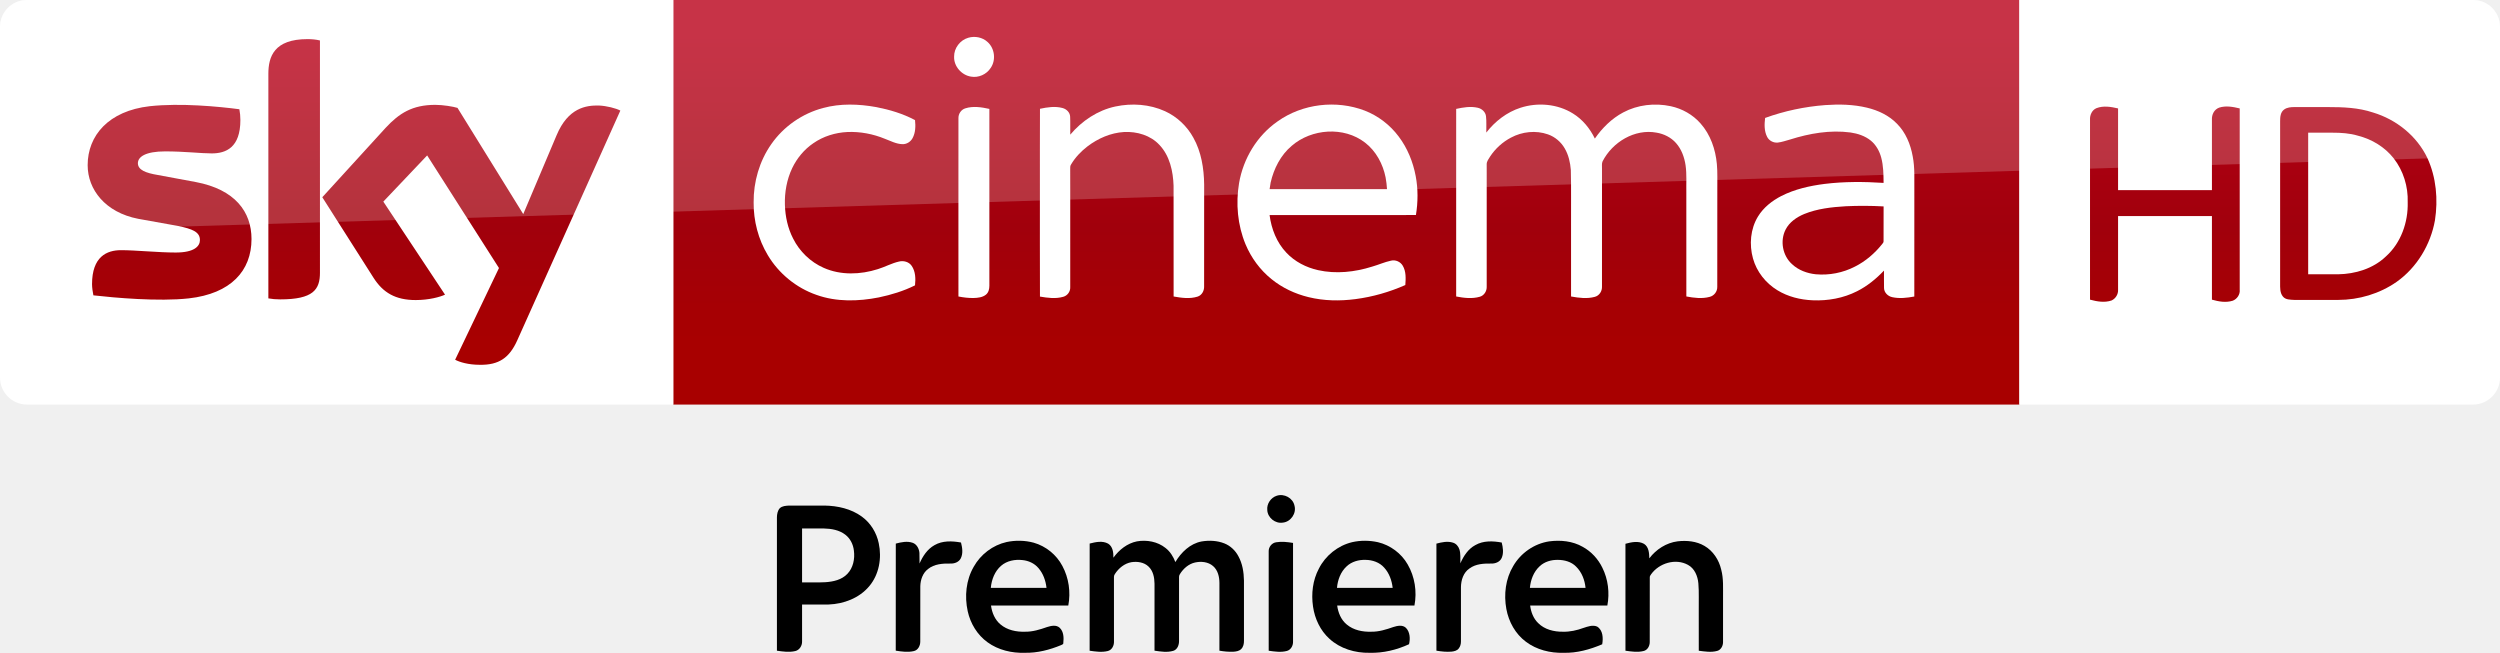
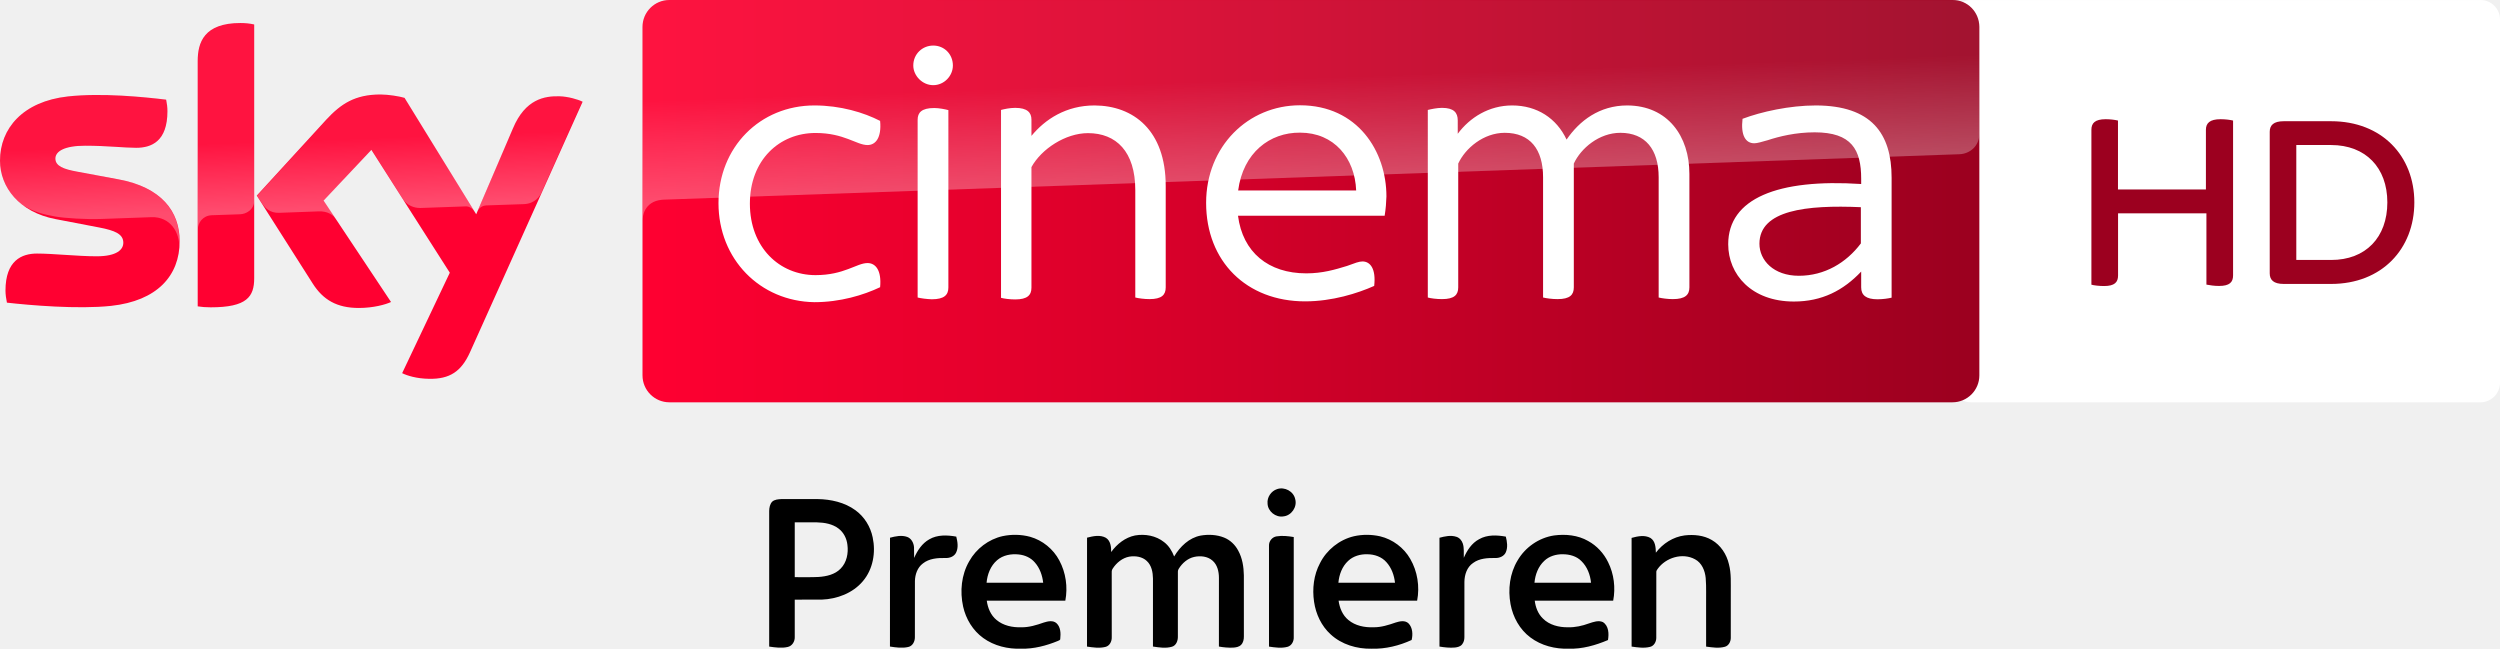
- <svg xmlns="http://www.w3.org/2000/svg" xmlns:xlink="http://www.w3.org/1999/xlink" id="svg68" width="2317.8pt" height="605.25pt" version="1.1" viewBox="0 0 2317.8 605.25">
-   <defs id="defs72">
-     <linearGradient id="linearGradient4591" x1="-8600.5" x2="-8600.5" y1="-4687.6" y2="-4591.4" gradientTransform="matrix(-2.9812 0 0 -2.9812 -24493 -13655)" gradientUnits="userSpaceOnUse" xlink:href="#a-4" />
-     <linearGradient id="a-4" x1="-8600.5" x2="-8600.5" y1="-4687.6" y2="-4591.4" gradientTransform="matrix(-2.9812 0 0 -2.9812 -24493 -13655)" gradientUnits="userSpaceOnUse">
-       <stop id="stop2-5" stop-color="#a80000" offset="0" />
-       <stop id="stop4555" stop-color="#a1000c" offset=".381" />
-       <stop id="stop4-8" stop-color="#b90019" offset="1" />
-     </linearGradient>
-   </defs>
-   <g id="g4527" transform="translate(-.0003191 -7.8614e-6)">
-     <path id="path7-1" d="m624.21 9e-5h1248v375.09h-1248z" fill="url(#linearGradient4591)" stroke-width="2.981" />
-     <path id="path14-6-0" d="m624.21 375.09h-599.2c-13.753 0-25.006-11.253-25.006-25.006v-325.39c0-13.128 10.94-24.693 24.693-24.693h599.52z" fill="#fff" stroke-width="3.126" />
-     <g id="g4693-6" transform="matrix(.75012 0 0 .75012 0 -6e-5)" fill="#fff">
-       <path id="path4-0" d="m1196.8 46.657c8.08-2.39 17.44-0.61 23.7 5.16 8.96 7.84 10.76 22.47 3.9 32.22-5.08 7.92-15.03 12.37-24.3 10.66-11.61-1.81-21.3-12.73-20.86-24.62-0.19-10.58 7.4-20.56 17.56-23.42z" />
-       <path id="path6-2" d="m1017.4 133.46c21.37-5.8 43.96-4.99 65.59-1.1 16.56 3.21 33.02 8.13 47.94 16.07 0.82 7.45 0.64 15.53-3.01 22.28-2.45 4.57-7.4 7.7-12.63 7.47-7.67-0.23-14.56-3.99-21.59-6.62-14.68-6.05-30.63-9.09-46.51-8.39-14.87 0.74-29.66 5.3-41.92 13.84-11.33 7.69-20.34 18.59-26.21 30.93-6.65 14.05-9.41 29.77-8.95 45.25 0.46 14.4 3.53 28.88 10.19 41.73 7.95 15.91 21.5 28.99 37.82 36.15 20.99 9.32 45.36 8.45 66.93 1.55 8.87-2.71 17.08-7.36 26.16-9.37 5.62-1.4 12.21 0.36 15.57 5.29 4.85 6.95 5.01 16.04 4.14 24.15-14.07 7.02-29.27 11.67-44.63 14.88-25.46 5.02-52.52 5.76-77.23-3.13-24.95-8.67-46.58-26.38-60.09-49.06-11.77-19.51-17.68-42.39-17.5-65.12-0.26-25.49 7.13-51.2 21.84-72.12 15.21-21.84 38.36-37.9 64.09-44.68z" />
-       <path id="path8-2" d="m1378.5 131.64c20.37-4.35 42.33-2.9 61.39 5.79 14.88 6.78 27.32 18.57 35.15 32.9 9.75 17.49 12.97 37.77 13.25 57.57 0 42.06 0.05 84.12-0.05 126.18 0.17 5.36-2.82 10.92-8.15 12.55-9.57 3.04-19.87 1.53-29.55-0.18-0.06-45.61 0.03-91.23-0.05-136.84-0.58-17.92-4.72-37.02-17.41-50.43-11.02-11.97-27.92-16.85-43.82-16.02-16.43 0.97-32.11 7.86-45.12 17.73-8.09 6.21-15.3 13.73-20.45 22.57-1.14 1.63-0.91 3.67-0.96 5.55 0.08 8.56 0.01 17.11 0.05 25.67 0.02 40.13 0.01 80.26-0.01 120.39 0.21 5.36-3.46 10.34-8.62 11.75-9.37 2.72-19.36 1.35-28.8-0.26-0.16-43.48-0.07-86.96-0.08-130.44 0.08-33.89-0.12-67.78 0.1-101.66 9.07-1.94 18.68-3.43 27.8-0.98 4.91 1.26 9.25 5.39 9.48 10.67 0.35 7.42-0.01 14.85 0.15 22.28 14.33-17.02 33.79-30.09 55.7-34.79z" />
-       <path id="path10-8" d="m1579.1 150c30.74-21.87 72.51-26.73 107.67-13.3 16.58 6.46 31.22 17.69 41.88 31.93 10.87 14.34 17.8 31.44 21.11 49.08 3.01 15.84 2.86 32.18 0.27 48.06-60.29 0.07-120.59 0-180.88 0.04 2.21 17.04 8.77 33.95 20.77 46.51 10.38 11.11 24.48 18.3 39.23 21.59 22.1 4.92 45.28 2.4 66.72-4.37 7.84-2.21 15.32-5.66 23.31-7.37 5.57-1.42 11.72 1.3 14.58 6.26 4.25 7.17 3.74 15.87 3.17 23.87-19.57 8.63-40.34 14.62-61.56 17.38-19.3 2.53-39.12 2.24-58.08-2.43-16.65-4.06-32.58-11.5-45.88-22.37-14.06-11.32-25.03-26.31-31.98-42.94-9.86-23.76-12.22-50.39-7.98-75.68 5.19-30.3 22.29-58.65 47.65-76.26m17.36 30.27c-13.64 11.51-22.05 28.12-25.99 45.33-0.44 2.72-0.87 5.44-1.29 8.17 48.37 0 96.74-0.01 145.11 0-0.3-4.91-0.85-9.79-1.77-14.63-3.32-16.57-11.88-32.49-25.42-42.9-26.12-20.22-66.03-17.3-90.64 4.03z" />
-       <path id="path12-44" d="m1879.3 133.17c21.25-6.87 45.68-4.8 64.78 7.1 11.91 7.31 21.04 18.49 27.09 31 9.14-13.12 20.8-24.75 35.02-32.29 17.83-9.56 39.11-11.94 58.81-7.71 14.06 3.02 27.23 10.4 36.75 21.24 12.31 13.79 18.58 32.08 20.24 50.29 0.97 10.37 0.4 20.8 0.55 31.21-0.04 40.16 0.05 80.34-0.06 120.5 0.17 5.76-3.84 11.05-9.43 12.42-9.4 2.54-19.36 1.27-28.79-0.52 0.01-42.8-0.01-85.61-0.02-128.42-0.23-11.22 0.66-22.52-0.93-33.67-1.46-9.94-5.03-19.84-11.76-27.44-6.16-7.04-14.97-11.41-24.12-12.93-27.02-5.03-54.58 11.73-66.73 35.54-1.21 2.79-0.57 5.94-0.69 8.89 0.02 48.58 0.05 97.16-0.02 145.74 0.28 5.65-3.22 11.29-8.82 12.76-9.59 2.65-19.77 1.3-29.4-0.44-0.01-29.46-0.01-58.92-0.01-88.38-0.17-22.64 0.32-45.29-0.26-67.92-0.73-9.29-2.85-18.66-7.59-26.77-4.58-7.96-12.01-14.27-20.7-17.29-14.94-5.25-31.92-3.43-45.78 4.04-10.33 5.46-19.26 13.56-25.69 23.31-1.78 2.98-4.3 5.92-4.24 9.58-0.1 3.75 0.03 7.5 0.02 11.25 0.04 46.59 0.01 93.19-0.01 139.78 0.3 5.58-3.05 11.21-8.58 12.75-9.48 2.73-19.63 1.5-29.16-0.36 0-50.27-0.03-100.54 0-150.8 0.02-27.01-0.01-54.02 0.01-81.03 8.65-1.91 17.74-3.44 26.53-1.45 5.05 1.07 9.59 5.03 10.31 10.32 0.86 6.75 0.19 13.59 0.4 20.37 10.8-13.94 25.39-25.23 42.28-30.67z" />
-       <path id="path14-9" d="m2255.9 129.89c17.19-1.23 34.69-0.86 51.52 3.17 13.74 3.27 27.14 9.51 37.07 19.76 10.85 10.79 16.89 25.54 19.55 40.42 2.85 14.42 1.83 29.17 2.01 43.77-0.02 43.16 0.03 86.32-0.03 129.48-8.95 1.65-18.28 2.8-27.26 0.8-5.34-1.09-10.03-5.64-10.18-11.26-0.16-7.2 0.01-14.4-0.05-21.59-9.66 10.19-20.7 19.21-33.29 25.52-16.85 8.58-36.04 12-54.84 11.19-15.27-0.63-30.64-4.41-43.72-12.49-14.38-8.77-25.53-22.9-30.05-39.19-4.79-17.16-3.22-36.51 6.17-51.87 6.78-11.09 17.31-19.42 28.76-25.31 16.65-8.48 35.14-12.62 53.58-14.98 24.17-2.98 48.62-2.81 72.9-1.26-0.09-10.48-0.18-21.12-2.94-31.31-2.15-7.96-6.31-15.56-12.73-20.85-7.15-5.88-16.23-8.83-25.27-10.16-25.14-3.34-50.68 1.14-74.67 8.72-5.04 1.38-10 3.18-15.2 3.77-5.25 0.51-10.64-2.24-13.06-6.95-3.77-7.19-3.52-15.68-2.55-23.51 23.88-8.65 48.96-13.95 74.28-15.87m25.3 125.03c-17.4 1.05-35.09 2.99-51.35 9.62-9.34 3.91-18.36 10.1-23 19.37-7.01 13.91-3.62 32.09 7.98 42.52 7.95 7.51 18.67 11.45 29.43 12.56 16.59 1.49 33.6-1.83 48.41-9.5 13.04-6.54 24.33-16.26 33.43-27.61 0.8-1.14 2.07-2.21 1.91-3.77 0.07-14.33-0.06-28.67 0.05-42.99-15.61-0.88-31.25-0.94-46.86-0.2z" />
-       <path id="path16-5" d="m1193.1 133.91c9.65-3.09 20.03-1.43 29.72 0.69 0 34.69-0.02 69.38 0 104.07 0.04 38.13-0.02 76.25 0.01 114.38 0.03 4.08-0.97 8.55-4.34 11.2-4.23 3.37-9.94 3.91-15.15 4.07-6.31 0.12-12.58-0.67-18.75-1.87-0.05-42.1-0.02-84.19-0.02-126.29 0.03-31.39-0.05-62.78 0.03-94.17-0.12-5.36 3.32-10.5 8.5-12.08z" />
+ <svg xmlns="http://www.w3.org/2000/svg" viewBox="0 0 1011.8 262.5">
+   <path d="M1003.9 0c4.377 0 7.905 3.563 7.905 7.905v147.01a7.94 7.94 0 0 1-7.905 7.905H797.65c-4.377 0-7.905-3.562-7.905-7.905V7.935c0-4.377 3.563-7.905 7.905-7.905h206.25" fill="#fff" />
+   <path d="M903.77 48.789v62.666c0 2.748-1.391 4.275-5.666 4.275-1.934 0-3.732-.271-5.123-.543V86.348h-35.76v25.141c0 2.748-1.391 4.275-5.666 4.275-2.07 0-4.139-.271-5.123-.543v-62.7c0-2.646 1.391-4.275 5.802-4.275 1.934 0 3.834.271 4.953.543v27.889h35.591V52.521c0-2.646 1.527-4.275 5.938-4.275 2.036 0 3.936.271 5.055.543m73.359 33.114c0 18.796-13.13 33.012-33.691 33.012h-19.17c-4.139 0-5.666-1.662-5.666-4.275V53.335c0-2.612 1.527-4.275 5.666-4.275h19.17c20.561 0 33.691 14.08 33.691 32.843m-10.925 0c0-14.08-8.821-23.207-22.766-23.207h-14.08v46.516h14.08c13.945.034 22.766-9.093 22.766-23.309" fill="#9c001f" />
+   <g transform="translate(26.208 .743)">
+     <g transform="matrix(.65155 0 0 .65155 -36.04599 -108.1837)">
+       <path d="M126.7 314.7c0 21.5-14 37.1-42.6 40.2-20.6 2.2-50.5-.4-64.7-2-.5-2.3-.9-5.2-.9-7.5 0-18.7 10.1-23 19.6-23 9.9 0 25.5 1.7 37 1.7 12.8 0 16.6-4.3 16.6-8.4 0-5.4-5.1-7.6-15-9.5L49.6 301c-22.5-4.3-34.5-19.8-34.5-36.3 0-20 14.2-36.8 42.2-39.9 21.1-2.3 46.9.3 61 2 .5 2.4.8 4.7.8 7.2 0 18.7-9.9 22.7-19.4 22.7-7.3 0-18.6-1.3-31.6-1.3-13.2 0-18.6 3.6-18.6 8 0 4.7 5.2 6.6 13.4 8.1l25.8 4.8c26.6 4.9 38 19.9 38 38.4m46.3 23c0 11.5-4.5 18.1-27 18.1-3 0-5.6-.2-8.1-.6V202.9c0-11.6 3.9-23.7 26.6-23.7 2.9 0 5.8.3 8.5.9zm91.9 59c3 1.5 9 3.4 16.6 3.5 13.1.3 20.2-4.7 25.5-16.4l70-155.7c-2.9-1.5-9.3-3.3-14.5-3.4-9-.2-21.1 1.6-28.8 20L310.9 298l-44.5-72.3c-2.9-.9-9.9-2.1-15-2.1-15.8 0-24.5 5.8-33.6 15.6l-43.2 47.2 34.8 54.7c6.4 10 14.9 15.1 28.6 15.1 9 0 16.5-2.1 20-3.7l-41.9-63 29.7-31.5 48.7 76.3z" fill="#ff0031" />
+       <linearGradient id="A" x1="414.37" x2="1244.631" y1="289.839" y2="289.839" gradientUnits="userSpaceOnUse">
+         <stop stop-color="#ff0031" offset="0" />
+         <stop stop-color="#9b001f" offset="1" />
+       </linearGradient>
+       <path d="M1228 164.9H430.9c-9.2 0-16.7 7.5-16.7 16.7v216.5c0 9.2 7.5 16.7 16.7 16.7h797c9.2 0 16.7-7.5 16.7-16.7V181.5c-.1-9.2-7.4-16.6-16.6-16.6" fill="url(#A)" />
+       <linearGradient id="B" x1="197.483" x2="194.588" y1="295.135" y2="212.243" gradientUnits="userSpaceOnUse">
+         <stop stop-color="#fff" offset="0" />
+         <stop stop-color="#fff" stop-opacity=".25" offset=".515" />
+       </linearGradient>
+       <path d="M138 202.9v104.5c0-4.2 3.2-8.6 8.6-8.8l17.6-.6c3.5-.1 8.8-2.5 8.9-8.9v-109c-2.7-.6-5.6-.9-8.5-.9-22.7.1-26.6 12.1-26.6 23.7m80 36.4l-43.2 47.2 3.5 5.4c1.5 2 4.4 5.4 10.2 5.2l24.6-.9c5.4-.2 8.8 2.1 10.9 4.9l-7.7-11.6L246 258l19.9 31.3c3.6 4.7 9 4.8 10.2 4.8 1 0 27.2-.9 28.3-1 1.8-.1 3.9.9 5.5 3.2l-43.3-70.4c-2.9-.9-9.9-2.1-15-2.1-15.8-.1-24.5 5.6-33.6 15.5M57.3 224.8c-28 3.1-42.2 19.8-42.2 39.9 0 10.3 4.7 20.2 13.7 27.3 6.8 4.5 13.8 6.2 20.7 7.4 5.7 1 19 1.9 28.9 1.5l30.8-1.1c11.6-.4 17.8 9.5 17.2 19.4v-.5c.1-1.3.2-2.6.2-3.9 0-18.5-11.4-33.6-37.9-38.5l-25.8-4.8c-8.3-1.4-13.4-3.4-13.4-8.1 0-4.4 5.5-8.1 18.6-8.1 13 0 24.3 1.3 31.6 1.3 9.5 0 19.4-4 19.4-22.7 0-2.5-.3-4.8-.8-7.2-10.1-1.2-26.3-2.9-42.4-2.9-6.3.1-12.6.4-18.6 1m276.2 19.9l-22.1 52.1c0-.1 1.4-4.1 5.7-4.3l23.4-.8c7.1-.3 9.9-5.1 10.7-6.7l25.6-57.1c-2.9-1.5-9.3-3.3-14.5-3.4h-1.1c-8.9.1-20.3 2.5-27.7 20.2" fill="url(#B)" opacity=".3" enable-background="new" />
+       <linearGradient id="C" x1="830.555" x2="826.25" y1="276.73" y2="153.473" gradientUnits="userSpaceOnUse">
+         <stop stop-color="#fff" offset="0" />
+         <stop stop-color="#fff" stop-opacity=".25" offset=".515" />
+       </linearGradient>
+       <path d="M430.9 164.9c-9.2 0-16.7 7.5-16.7 16.7v120.2c0-1.8.7-11.7 12-12.8 0 0 .6-.1 1.6-.1l804.4-28.2c6.3-.2 12.4-4.9 12.4-12.7v-66.3c0-9.2-7.5-16.7-16.7-16.7z" fill="url(#C)" opacity=".3" enable-background="new" />
+       <g fill="#fff">
+         <path d="M1190.1 275.3v74.5c-2 .5-5.4 1-8.8 1-7 0-10.1-2.5-10.1-7.4v-9.8c-11.1 11.7-24.3 18.6-41.8 18.6-26.3 0-40.8-16.8-40.8-35.6 0-28.4 30.7-40.8 82.6-37.4V276c0-18.1-5.9-28.9-28.9-28.9-11.9 0-22.2 2.6-29.2 4.9-3.6 1-6.4 1.9-8.3 1.9-5.4 0-8.5-4.9-7.3-15.2 11.7-4.4 29.2-8.3 45.6-8.3 34.3.1 47 17.2 47 44.9m-19.1 40.8v-22.5c-33.8-1.5-63 1.8-63 22.7 0 10.3 8.8 19.9 24.5 19.9 16 0 29.5-8.1 38.5-20.1m-709.6-25c0-34.8 25.8-60.7 59.6-60.7 16.2 0 30.7 4.4 40.8 9.6 1 10.6-2.9 15-7.8 15-6.9 0-14.5-7.5-32.3-7.5-22.5 0-40.8 16.8-40.8 43.9s18.3 44.4 40.8 44.4c17.8 0 25.5-7.5 32.3-7.5 4.9 0 8.8 4.4 7.8 15-10.3 4.9-24.8 9.3-40.8 9.3-33.8-.5-59.6-26.7-59.6-61.5m413.8 7.8h-91.1c2.9 22.7 18.9 35.8 42.4 35.8 10.1 0 17.8-2.3 25.3-4.6 4.9-1.8 7.5-2.8 9.6-2.8 4.9 0 8.5 4.6 7.3 15.2-10.3 4.6-26.1 9.6-42.9 9.6-36.4 0-61.5-24.8-61.5-61.2 0-35.1 26.1-60.6 58.3-60.6 35.9 0 53.7 28.7 53.7 56.6-.1 3.7-.4 7.6-1.1 12m-91-15.7h73.3c-.8-20.1-13.7-35.9-34.8-35.9-18.8-.2-35.4 12.4-38.5 35.9m-201.8-77.6c0-7.2 5.7-12.4 12.4-12.4 6.9 0 12.2 5.4 12.2 12.4 0 6.4-5.4 12.2-12.2 12.2s-12.4-5.9-12.4-12.2m2.7 144.1V239.3c0-4.4 2.4-7.3 10.3-7.3 3.1 0 6.9.8 8.8 1.3v110.2c0 4.6-2.6 7.3-10.3 7.3-3.2-.1-6.9-.6-8.8-1.1" />
+         <path d="M1064.5 272.9v70.5c0 4.6-2.6 7.3-10.3 7.3-3.1 0-6.9-.5-8.8-1V275c0-17.3-8.3-27.6-23.8-27.6-13.2 0-24.5 9.6-28.9 19.1v76.9c0 4.6-2.4 7.3-10.1 7.3-3.4 0-7-.5-9-1V275c0-17.3-8-27.6-23.8-27.6-13.2 0-24.5 9.6-28.9 19.1v76.9c0 4.6-2.4 7.3-10.1 7.3-3.4 0-7.2-.5-8.8-1V233.2c2-.5 5.7-1.3 8.8-1.3 7.3 0 9.8 2.9 9.8 7.8v8.3c7.5-10.1 19.4-17.6 33.8-17.6 15.5 0 27.6 8 33.8 21.2 8-11.7 20.4-21.2 37.7-21.2 25.2.1 38.6 19.2 38.6 42.5m-325.3 7.5v63c0 4.6-2.4 7.3-10.1 7.3-3.1 0-6.9-.5-8.8-1V283c0-24-11.9-35.4-29.4-35.4-13.9 0-28.9 9.8-35.1 21.1v74.9c0 4.6-2.5 7.3-10.1 7.3-3.4 0-7-.5-8.8-1V233.2c1.8-.5 5.4-1.3 8.8-1.3 7.5 0 10.1 2.9 10.1 7.3v10.1c8.5-10.3 21.5-18.9 39.2-18.9 24.1.1 44.2 15.4 44.2 50" />
+       </g>
    </g>
-     <path id="path18-0-9" d="m421.97 333.52c4.064 2.188 12.19 4.689 22.818 4.689 17.817 0.313 27.507-6.564 34.696-22.505l95.648-213.18c-4.064-2.188-12.816-4.376-19.692-4.689-12.19-0.313-28.757 2.188-39.384 27.507l-30.945 73.142-60.952-98.461c-4.064-1.25-13.441-2.813-20.63-2.813-21.255 0-33.445 7.814-45.948 21.255l-58.764 64.39 47.511 74.705c8.752 13.753 20.317 20.63 39.072 20.63 12.19 0 22.505-2.813 27.194-5.001l-57.201-86.27 40.635-42.823 66.578 104.4zm-125.34-80.644c0 15.629-6.252 24.693-36.884 24.693-4.064 0-7.502-0.313-10.94-0.938v-208.17c0-15.941 5.314-32.195 36.258-32.195 3.751 0 7.814 0.313 11.565 1.25zm-63.452-31.257c0 29.382-19.067 50.637-58.139 55.013-28.132 3.126-69.079-0.625-88.458-2.813-0.625-3.126-1.25-7.189-1.25-10.315 0-25.631 13.753-31.57 26.881-31.57 13.441 0 34.696 2.188 50.637 2.188 17.504 0 22.505-5.939 22.505-11.565 0-7.502-6.877-10.315-20.63-13.128l-36.571-6.564c-30.632-5.939-46.886-27.194-46.886-49.699 0-27.506 19.38-50.324 57.513-54.7 28.757-3.126 64.078 0.313 83.145 2.813 0.625 3.438 0.938 6.564 0.938 10.002 0 25.631-13.441 30.945-26.569 30.945-10.002 0-25.318-1.875-43.135-1.875-18.129 0-25.318 5.001-25.318 10.94 0 6.252 7.189 9.065 18.442 10.94l35.321 6.564c36.259 6.877 51.575 27.507 51.575 52.825" fill="url(#linearGradient4591)" stroke-width="2.981" />
-     <path id="path4698-0" d="m1872.2 375.09h420.6c13.753 0 25.006-11.253 25.006-25.006v-325.33c0-13.253-11.003-24.756-24.756-24.756h-420.85z" fill="#fff" fill-rule="evenodd" />
-     <g id="g4585" fill="url(#linearGradient4591)" stroke-width="2.981">
-       <path id="path4700-3" d="m1943.7 100.27c6.502-2.501 13.503-1.25 20.005 0.25v75.768h87.02v-65.265c-0.25-4.751 2.001-9.502 6.752-11.253 6.252-2 12.753-0.75 19.005 0.75v168.04c0.5 4.501-2.501 8.752-6.502 10.252-6.502 2-13.003 0.75-19.255-1v-77.518h-87.02v68.266c0.25 4.251-2.251 8.252-6.002 10.002-6.502 2.251-13.503 1-20.005-0.75v-166.79c-0.25-4.251 1.75-9.002 6.002-10.753z" />
-       <path id="path4702-3" d="m2117.7 101.52c2.751-2.001 6.252-2.251 9.502-2.251h31.007c14.253 0 28.257 0.5 41.76 5.001 21.755 6.502 40.76 21.755 50.512 42.26 8.252 18.004 10.002 38.509 7.002 57.764-4.001 22.505-16.754 43.76-35.508 57.013-15.754 11.003-35.008 16.754-54.263 16.754h-40.509c-3.751-0.25-8.252 0-10.753-3.251-2.751-3.501-2.501-8.002-2.501-12.253v-150.04c0-4.001 0.25-8.502 3.751-11.003m22.255 21.505v131.28h27.757c16.004-0.25 32.508-5.251 44.26-16.504 14.003-12.503 20.755-31.757 20.255-50.262 0.5-14.503-4.001-29.257-13.003-40.76-8.252-10.502-20.255-17.754-33.258-21.005-7.502-2.251-15.504-2.751-23.506-2.751z" />
-     </g>
-     <path id="path4541-6" d="m25.006 0c-13.753 0-25.006 11.253-25.006 25.006v226.3c0-20.005 16.003-36.509 36.008-37.259l2281.8-69.266v-119.78c0-13.753-11.253-25.006-25.006-25.006z" fill="#fff" opacity=".2" />
-   </g>
-   <g transform="translate(703.1934,-288.4004)" id="g973" style="fill:#000000;fill-opacity:1">
-     <path d="m 825.94,806.024 c 6.285,-8.319 15.768,-14.401 26.189,-15.745 8.447,-0.976 17.442,-0.165 24.898,4.227 8.049,4.648 13.463,13.02 15.543,21.97 2.275,8.492 1.629,17.337 1.712,26.024 -0.01,13.801 0.015,27.593 -0.01,41.394 -0.045,3.379 -1.997,7.111 -5.474,7.989 -5.556,1.524 -11.413,0.563 -17.022,-0.173 -0.06,-12.389 -0.01,-24.778 -0.023,-37.167 -0.15,-8.455 0.353,-16.932 -0.36,-25.356 -0.616,-6.683 -3.484,-13.831 -9.701,-17.112 -11.435,-6.285 -26.723,-1.592 -34.118,8.755 -0.556,0.864 -1.306,1.742 -1.224,2.831 -0.06,20.063 0.015,40.133 -0.038,60.195 -0.045,3.476 -2.08,7.261 -5.676,8.102 -5.519,1.389 -11.293,0.51 -16.834,-0.263 -0.01,-33.052 0.01,-66.097 -0.01,-99.149 5.526,-1.524 11.916,-2.891 17.217,0.06 4.475,2.808 4.805,8.665 4.926,13.418 z" id="path16-3-9-3-5" style="fill:#000000;fill-opacity:1;stroke-width:0.751" />
-     <path id="path16-1-3" d="m 699.779,813.136 c 6.964,-12.04 19.471,-20.727 33.248,-22.817 10.544,-1.406 21.802,-0.323 31.157,5.069 7.904,4.309 14.251,11.228 18.177,19.298 5.385,10.762 6.896,23.336 4.648,35.121 -23.855,-0.008 -47.71,-0.008 -71.558,0 0.729,5.986 2.986,12.003 7.408,16.244 5.919,5.986 14.665,8.13 22.862,8.024 6.558,0.188 13.033,-1.271 19.17,-3.52 4.016,-1.286 8.566,-3.061 12.687,-1.226 5.43,3.392 5.655,10.739 4.67,16.402 -11.311,4.813 -23.449,8.242 -35.85,7.889 -12.304,0.369 -24.983,-2.775 -34.91,-10.265 -9.724,-7.227 -15.943,-18.508 -18.109,-30.323 -2.482,-13.484 -0.752,-28.036 6.4,-39.896 m 24.404,0.323 c -5.558,5.121 -8.31,12.589 -8.979,19.982 17.192,0 34.391,0.008 51.591,-0.008 -0.707,-7.302 -3.49,-14.62 -8.837,-19.786 -4.339,-4.437 -10.747,-6.159 -16.801,-6.174 -6.122,-0.128 -12.484,1.692 -16.974,5.986 z" style="fill:#000000;fill-opacity:1;stroke-width:0.752" />
-     <path id="path22-7-6" d="m 628.541,792.409 c 4.964,-1.324 10.326,-2.519 15.364,-0.895 2.865,0.857 4.979,3.339 5.896,6.129 1.406,4.196 0.752,8.701 0.933,13.041 2.963,-6.738 7.212,-13.371 13.905,-16.921 7.378,-4.264 16.327,-3.873 24.434,-2.376 1.158,4.58 1.948,9.671 0.038,14.154 -1.549,3.723 -5.791,5.467 -9.604,5.34 -6.956,-0.098 -14.492,0.233 -20.305,4.542 -5.625,3.768 -7.836,10.792 -7.912,17.282 -0.03,16.793 -0.008,33.587 -0.008,50.372 0.03,2.339 -0.587,4.723 -2.076,6.558 -1.519,2.015 -4.159,2.632 -6.535,2.895 -4.723,0.421 -9.476,-0.098 -14.131,-0.865 -0.03,-33.083 -0.03,-66.165 0,-99.256 z" style="fill:#000000;fill-opacity:1;stroke-width:0.752" />
-     <path id="path14-7-8-7" d="m 550.433,791.056 c 7.836,-1.782 16.101,-1.715 23.938,0.038 11.469,2.745 21.674,10.348 27.525,20.606 6.603,11.379 8.754,25.201 6.272,38.099 -23.878,0.008 -47.763,-0.008 -71.64,0.008 0.895,6.641 3.617,13.326 8.934,17.628 6.28,5.257 14.77,6.926 22.772,6.633 7.039,0.113 13.8,-2.053 20.366,-4.347 3.738,-1.181 8.551,-2.234 11.702,0.797 3.835,3.896 4.061,10.213 2.85,15.146 -11.371,5.257 -23.923,8.295 -36.497,7.957 -13.424,0.286 -27.329,-3.798 -37.324,-13.018 -8.476,-7.663 -13.575,-18.583 -15.191,-29.804 -1.752,-11.882 -0.308,-24.457 5.385,-35.143 6.092,-12.161 17.658,-21.448 30.909,-24.6 m -5.189,22.464 c -5.528,5.106 -8.242,12.552 -8.904,19.914 17.207,0.015 34.421,0.008 51.636,0.008 -0.767,-6.829 -3.166,-13.635 -7.851,-18.764 -4.264,-4.903 -10.89,-7.16 -17.26,-7.205 -6.34,-0.226 -12.95,1.609 -17.621,6.046 z" style="fill:#000000;fill-opacity:1;stroke-width:0.752" />
-     <path id="path20-1-5" style="fill:#000000;fill-opacity:1;stroke-width:0.752" d="m 479.966,791.146 c 5.182,-0.865 10.491,-0.233 15.643,0.609 -0.015,30.458 -0.008,60.909 0,91.367 0.18,3.715 -1.94,7.784 -5.716,8.791 -5.513,1.466 -11.311,0.602 -16.853,-0.211 0,-30.699 0,-61.397 -0.008,-92.096 -0.15,-4.031 2.895,-7.889 6.934,-8.461 z m 0.451,-43.108 c 6.851,-2.346 15.101,2.015 16.545,9.213 1.963,7.099 -3.505,14.996 -10.814,15.68 -6.987,1.173 -14.184,-4.588 -14.424,-11.702 -0.602,-5.723 3.271,-11.424 8.694,-13.191 z" />
-     <path id="path12-4-3" d="m 350.877,790.311 c 9.122,-1.602 19.102,0.218 26.442,6.069 4.332,3.301 7.265,8.077 9.19,13.108 5.377,-9.002 13.642,-17.087 24.284,-19.087 7.039,-1.181 14.515,-0.842 21.208,1.812 5.573,2.226 10.145,6.588 12.928,11.867 3.805,6.874 5.046,14.838 5.174,22.599 0.008,18.568 -0.015,37.129 0.015,55.689 0.03,2.775 -0.534,5.806 -2.617,7.799 -1.873,1.88 -4.648,2.279 -7.175,2.459 -4.347,0.196 -8.709,-0.211 -12.98,-0.97 0.023,-20.922 -0.008,-41.844 0.015,-62.766 -0.023,-5.655 -1.421,-11.86 -5.904,-15.68 -4.52,-3.941 -11.002,-4.557 -16.665,-3.317 -5.994,1.324 -10.935,5.686 -14.086,10.814 -1.106,1.519 -0.722,3.459 -0.782,5.212 0.015,18.816 0.045,37.64 -0.015,56.464 0.128,3.753 -1.399,8.212 -5.332,9.416 -5.655,1.662 -11.687,0.707 -17.402,-0.15 0.03,-20.674 0.008,-41.355 0.015,-62.029 -0.075,-5.701 -1.233,-11.943 -5.588,-15.989 -4.144,-3.993 -10.356,-4.843 -15.846,-4.016 -6.43,1.128 -11.86,5.603 -15.319,10.987 -1.188,1.534 -0.812,3.535 -0.865,5.332 0.045,19.042 0,38.091 0.023,57.133 0.173,3.753 -1.858,8.002 -5.768,8.919 -5.505,1.369 -11.281,0.511 -16.808,-0.293 0.038,-33.12 -0.038,-66.241 0.038,-99.353 5.52,-1.406 11.837,-2.843 17.117,0.075 4.384,2.677 4.956,8.378 4.903,13.025 5.257,-7.302 12.83,-13.334 21.802,-15.131 z" style="fill:#000000;fill-opacity:1;stroke-width:0.752" />
-     <path id="path10-6-5" d="m 230.015,790.935 c 8.265,-1.752 16.996,-1.594 25.164,0.609 11.303,3.211 21.095,11.16 26.577,21.554 5.979,11.115 7.851,24.314 5.49,36.7 -23.885,0.015 -47.77,-0.015 -71.655,0.015 0.88,6.588 3.58,13.214 8.822,17.523 6.219,5.264 14.657,7.002 22.629,6.738 7.107,0.143 13.943,-2.015 20.569,-4.339 3.708,-1.158 8.438,-2.256 11.627,0.669 3.82,3.587 3.903,9.318 3.384,14.169 0.12,1.218 -1.248,1.504 -2.068,1.933 -10.604,4.384 -21.967,7.348 -33.519,7.107 -12.161,0.406 -24.705,-2.519 -34.654,-9.739 -9.476,-6.814 -15.868,-17.387 -18.373,-28.713 -3.046,-13.845 -1.617,-28.992 5.588,-41.37 6.377,-11.401 17.643,-19.982 30.42,-22.855 m -5.046,21.99 c -5.934,5.106 -8.882,12.868 -9.566,20.516 h 51.636 c -0.737,-6.693 -3.068,-13.356 -7.573,-18.463 -3.64,-4.332 -9.145,-6.776 -14.71,-7.325 -6.919,-0.767 -14.424,0.594 -19.786,5.272 z" style="fill:#000000;fill-opacity:1;stroke-width:0.752" />
-     <path id="path18-6-7" d="m 127.315,792.379 c 5.069,-1.346 10.581,-2.534 15.688,-0.729 3.828,1.376 5.896,5.49 6.219,9.34 0.18,3.279 -0.038,6.565 0.105,9.852 2.963,-6.753 7.22,-13.304 13.8,-16.989 7.423,-4.354 16.47,-3.963 24.645,-2.474 1.211,4.791 2.098,10.198 -0.271,14.785 -1.82,3.459 -5.941,4.911 -9.664,4.723 -7.077,-0.143 -14.8,0.391 -20.554,5.001 -4.956,3.685 -7.092,10.01 -7.235,15.989 -0.053,17.094 0.03,34.188 -0.038,51.282 0.053,3.805 -2.046,8.054 -6.046,8.889 -5.49,1.256 -11.206,0.466 -16.696,-0.399 0.053,-33.09 -0.038,-66.18 0.045,-99.271 z" style="fill:#000000;fill-opacity:1;stroke-width:0.752" />
-     <path id="path4-8-6" d="m 19.764,759.582 c 2.264,-2.128 5.595,-2.271 8.528,-2.459 11.002,-0.03 22.005,-0.03 33.007,0 12.116,0.211 24.6,2.956 34.519,10.213 8.107,5.881 13.68,14.936 15.688,24.712 2.963,13.717 0.346,29.082 -8.904,39.949 -9.16,10.92 -23.547,16.35 -37.55,16.846 -8.212,0.053 -16.417,-0.008 -24.63,0.023 0,11.409 0.007,22.825 0,34.233 0.128,3.896 -2.331,7.972 -6.265,8.904 -5.595,1.339 -11.431,0.489 -17.049,-0.316 -0.007,-41.25 0,-82.5 0,-123.75 0.068,-2.933 0.624,-6.107 2.655,-8.355 M 40.423,778.361 v 49.996 c 7.22,-0.075 14.447,0.203 21.659,-0.18 7.227,-0.481 14.996,-2.181 20.193,-7.603 5.565,-5.618 7.212,-14.078 6.189,-21.712 -0.617,-5.701 -3.369,-11.273 -7.994,-14.778 -5.64,-4.354 -12.988,-5.565 -19.937,-5.723 -6.701,-0.015 -13.402,-0.008 -20.11,0 z" style="fill:#000000;fill-opacity:1;stroke-width:0.752" />
+     <path d="M643.954 222.936c2.788-3.691 6.996-6.389 11.62-6.986 3.748-.433 7.739-.073 11.047 1.876 3.571 2.062 5.973 5.776 6.896 9.747 1.009 3.768.723 7.692.76 11.546l-.004 18.365c-.02 1.499-.886 3.155-2.429 3.544-2.465.676-5.063.25-7.552-.077l-.01-16.49c-.067-3.751.157-7.512-.16-11.25-.273-2.965-1.546-6.136-4.304-7.592-5.074-2.788-11.856-.706-15.137 3.884-.247.383-.58.773-.543 1.256l-.017 26.707c-.02 1.542-.923 3.221-2.518 3.594-2.449.616-5.01.226-7.469-.117l-.004-43.99c2.452-.676 5.287-1.283 7.639.027 1.985 1.246 2.132 3.844 2.185 5.953zm-55.974 3.155c3.09-5.342 8.639-9.196 14.751-10.123 4.678-.624 9.673-.143 13.824 2.249 3.507 1.912 6.323 4.982 8.065 8.562 2.389 4.775 3.06 10.354 2.062 15.582-10.584-.004-21.168-.004-31.748 0 .324 2.656 1.325 5.325 3.287 7.207 2.626 2.656 6.506 3.607 10.143 3.56 2.91.083 5.782-.564 8.505-1.562 1.782-.571 3.8-1.358 5.629-.544 2.409 1.505 2.509 4.765 2.072 7.277-5.018 2.135-10.404 3.657-15.906 3.5-5.459.163-11.084-1.231-15.489-4.555-4.314-3.207-7.074-8.211-8.035-13.453-1.101-5.983-.334-12.439 2.839-17.701m10.827.143c-2.466 2.272-3.687 5.586-3.984 8.865l22.889-.004c-.314-3.24-1.548-6.486-3.921-8.779-1.925-1.969-4.768-2.733-7.454-2.739-2.716-.057-5.539.751-7.531 2.656zm-42.432-9.337c2.202-.587 4.581-1.118 6.817-.397 1.271.38 2.209 1.481 2.616 2.719.624 1.862.334 3.86.414 5.786 1.315-2.99 3.2-5.933 6.169-7.507 3.273-1.892 7.244-1.718 10.841-1.054.514 2.032.864 4.291.017 6.28-.687 1.652-2.569 2.426-4.261 2.369-3.086-.043-6.43.103-9.009 2.015-2.496 1.672-3.477 4.788-3.51 7.668l-.004 22.349c.013 1.038-.26 2.095-.921 2.91-.674.894-1.845 1.168-2.9 1.285-2.095.187-4.204-.043-6.27-.384v-44.037zm-34.655-.601c3.477-.791 7.144-.761 10.621.017 5.088 1.218 9.616 4.591 12.212 9.142 2.93 5.048 3.884 11.181 2.783 16.903-10.594.004-21.191-.004-31.785.004.397 2.946 1.605 5.913 3.964 7.821 2.786 2.332 6.553 3.073 10.103 2.943 3.123.05 6.123-.911 9.036-1.929 1.658-.524 3.794-.991 5.192.354 1.702 1.728 1.802 4.531 1.265 6.72-5.045 2.332-10.614 3.68-16.193 3.53-5.956.127-12.125-1.685-16.56-5.776-3.76-3.4-6.023-8.245-6.74-13.223-.777-5.272-.137-10.851 2.389-15.592 2.703-5.395 7.834-9.516 13.714-10.914m-2.302 9.967c-2.452 2.266-3.657 5.569-3.951 8.835l22.909.004c-.34-3.03-1.405-6.049-3.483-8.325-1.892-2.175-4.831-3.176-7.658-3.196-2.813-.1-5.746.714-7.818 2.683zm-28.963-9.927c2.299-.384 4.655-.103 6.94.27v40.537c.08 1.648-.861 3.453-2.536 3.901-2.446.651-5.018.267-7.477-.093l-.004-40.86c-.067-1.788 1.285-3.5 3.076-3.754zm.2-19.126c3.04-1.041 6.7.894 7.341 4.087.871 3.15-1.555 6.653-4.798 6.957-3.1.521-6.293-2.035-6.4-5.192-.267-2.539 1.451-5.068 3.857-5.852zm-57.473 18.756c4.047-.711 8.475.097 11.732 2.693 1.922 1.465 3.223 3.584 4.077 5.816 2.386-3.994 6.053-7.581 10.774-8.468 3.123-.524 6.44-.374 9.409.804 2.472.988 4.501 2.923 5.736 5.265 1.688 3.05 2.239 6.583 2.296 10.027l.007 24.708c.013 1.231-.237 2.576-1.161 3.46-.831.834-2.062 1.011-3.183 1.091-1.929.087-3.864-.093-5.759-.43l.007-27.848c-.01-2.509-.631-5.262-2.619-6.957-2.005-1.748-4.881-2.022-7.394-1.471-2.659.587-4.851 2.522-6.25 4.798-.49.674-.32 1.535-.347 2.312l-.007 25.051c.057 1.665-.621 3.644-2.366 4.177-2.509.737-5.185.314-7.721-.067l.007-27.521c-.033-2.529-.547-5.299-2.479-7.094-1.838-1.772-4.595-2.149-7.03-1.782-2.853.5-5.262 2.486-6.797 4.875-.527.681-.36 1.568-.384 2.366l.01 25.348c.077 1.665-.824 3.55-2.559 3.957-2.442.607-5.005.227-7.457-.13l.017-44.08c2.449-.624 5.252-1.261 7.594.033 1.945 1.188 2.199 3.717 2.175 5.779 2.332-3.24 5.692-5.916 9.673-6.713zm-53.623.277c3.667-.777 7.541-.707 11.164.27 5.015 1.425 9.359 4.952 11.792 9.563 2.653 4.932 3.483 10.787 2.436 16.283-10.597.007-21.194-.007-31.791.007.39 2.923 1.588 5.862 3.914 7.774 2.759 2.336 6.503 3.106 10.04 2.99 3.153.063 6.186-.894 9.126-1.925 1.645-.514 3.744-1.001 5.158.297 1.695 1.592 1.732 4.134 1.501 6.286.053.541-.554.667-.918.858-4.705 1.945-9.746 3.26-14.871 3.153-5.395.18-10.961-1.118-15.375-4.321-4.204-3.023-7.04-7.714-8.151-12.739-1.351-6.143-.717-12.863 2.479-18.355 2.829-5.058 7.828-8.865 13.497-10.14m-2.239 9.756c-2.633 2.266-3.941 5.709-4.244 9.102h22.909c-.327-2.97-1.361-5.926-3.36-8.191-1.615-1.922-4.057-3.006-6.526-3.25-3.07-.34-6.4.264-8.779 2.339zm-43.327-9.117c2.249-.597 4.695-1.124 6.96-.324 1.698.611 2.616 2.436 2.759 4.144l.047 4.371c1.315-2.996 3.203-5.903 6.123-7.537 3.293-1.932 7.307-1.758 10.934-1.098.537 2.125.931 4.524-.12 6.56-.807 1.535-2.636 2.179-4.288 2.095-3.14-.063-6.567.174-9.119 2.219-2.199 1.635-3.146 4.441-3.21 7.094l-.017 22.753c.023 1.688-.908 3.574-2.683 3.944-2.436.557-4.972.207-7.407-.177l.02-44.044zm-47.718-14.551c1.004-.944 2.482-1.008 3.784-1.091h14.644c5.375.093 10.914 1.311 15.315 4.531 3.597 2.609 6.069 6.627 6.96 10.964 1.315 6.086.153 12.903-3.951 17.724-4.064 4.845-10.447 7.254-16.66 7.474-3.644.023-7.284-.004-10.927.01v15.188c.057 1.728-1.034 3.537-2.779 3.951-2.482.594-5.072.217-7.564-.14v-54.904c.03-1.301.277-2.709 1.178-3.707m9.166 8.332v22.182c3.203-.033 6.41.09 9.61-.08 3.207-.214 6.653-.968 8.959-3.373 2.469-2.492 3.2-6.246 2.746-9.633-.274-2.529-1.495-5.002-3.547-6.556-2.502-1.932-5.762-2.469-8.845-2.539-2.973-.007-5.946-.004-8.922 0z" />
  </g>
</svg>
